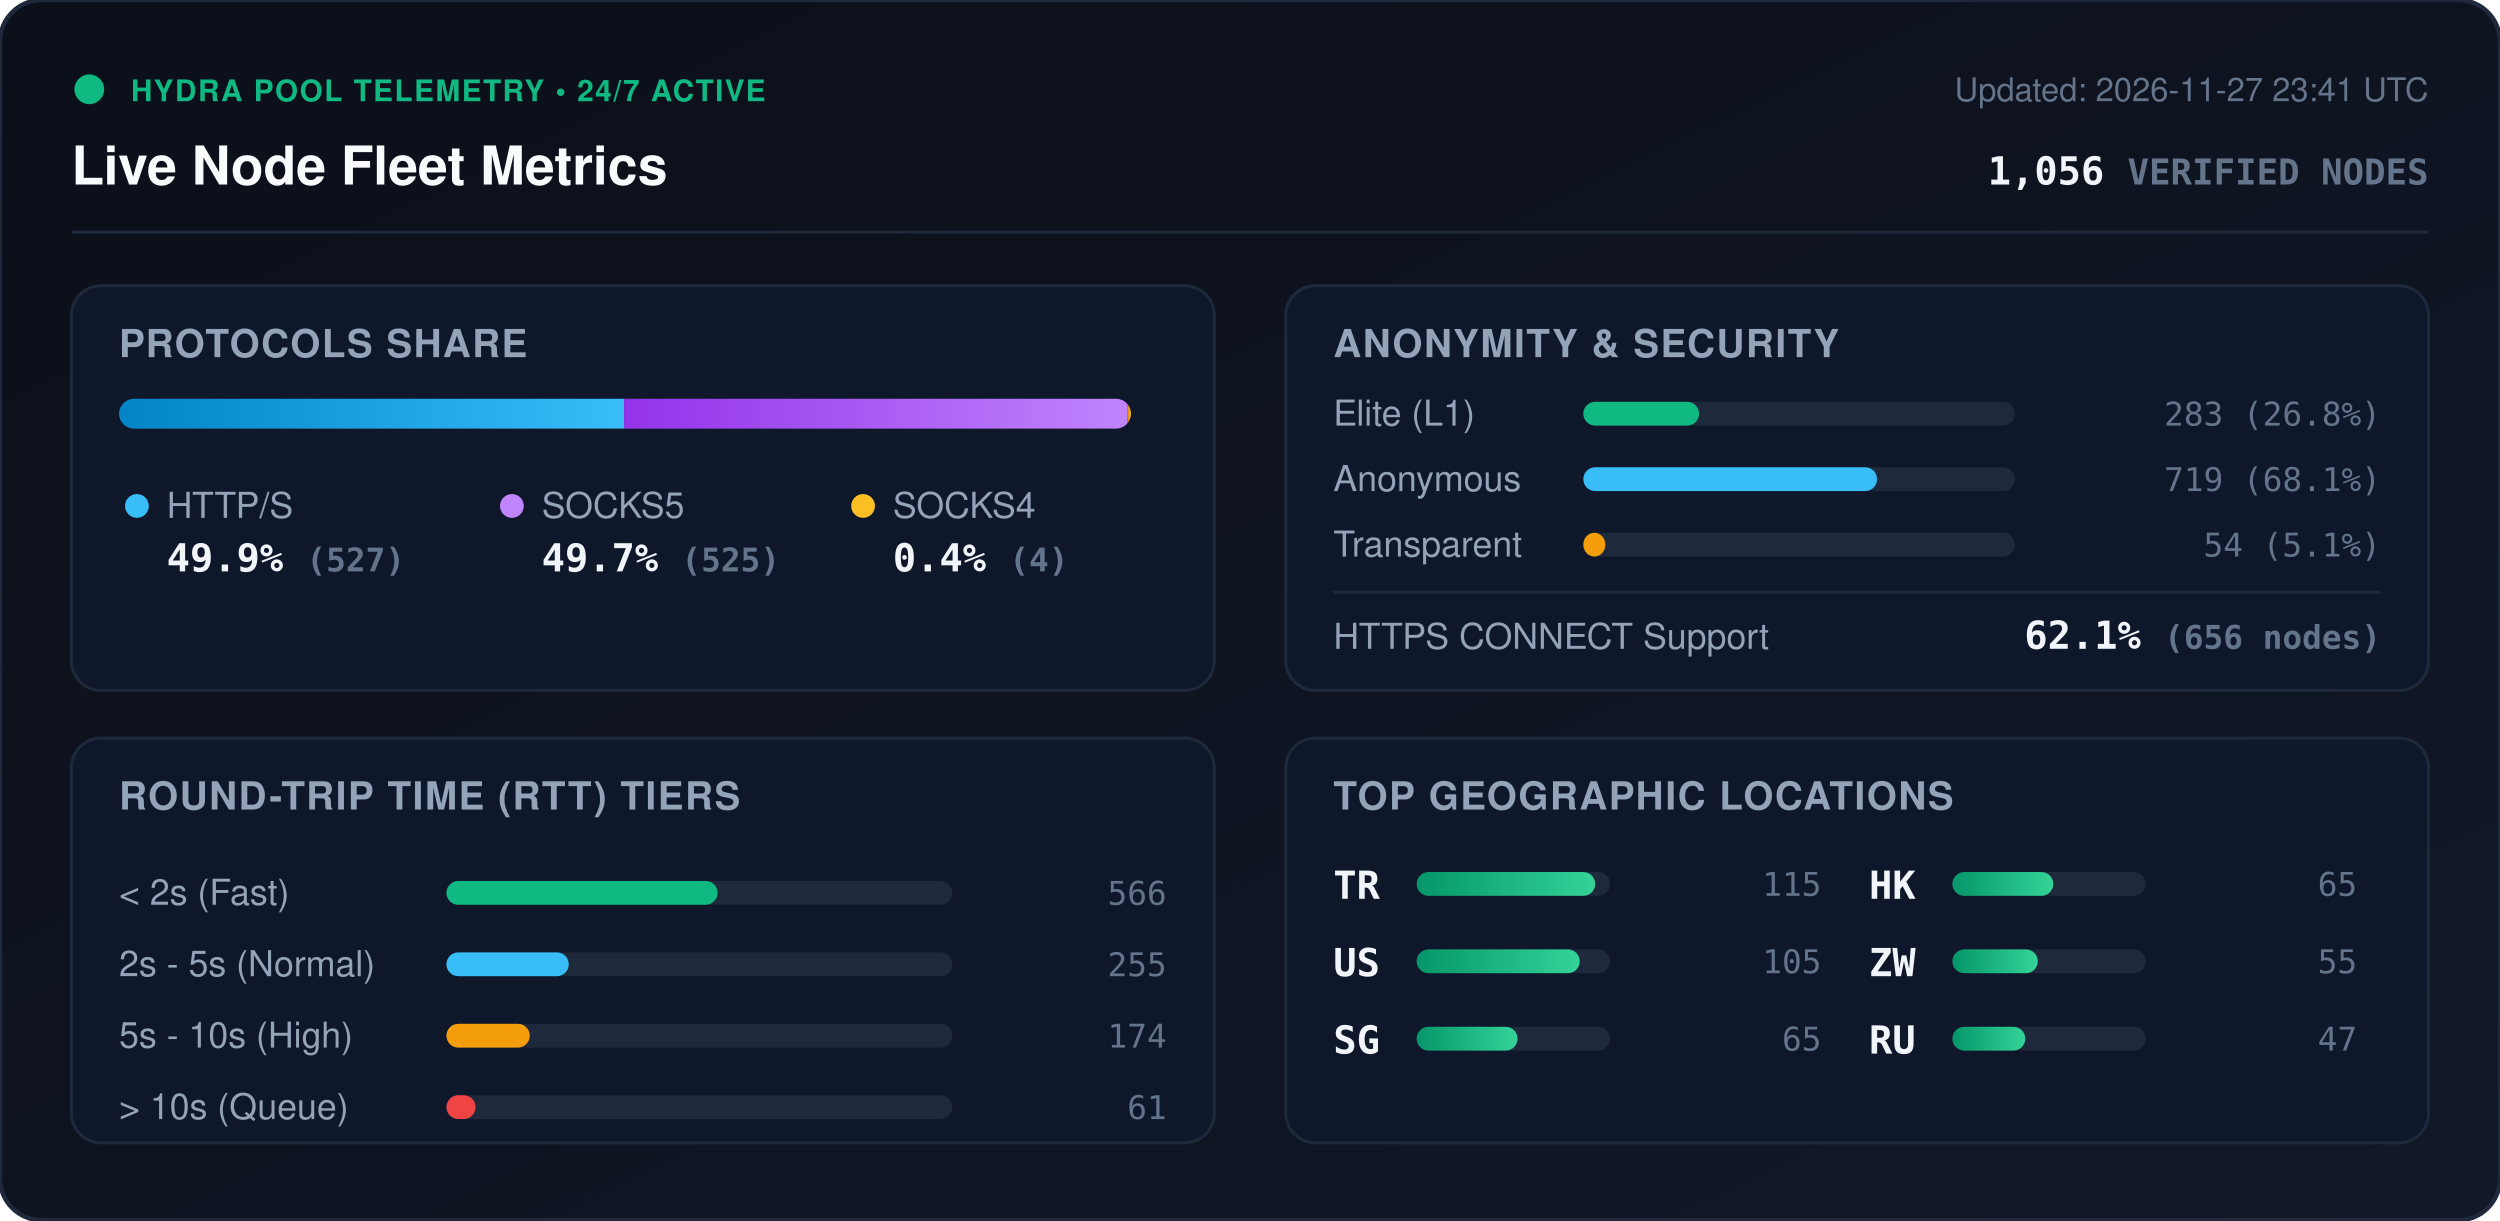
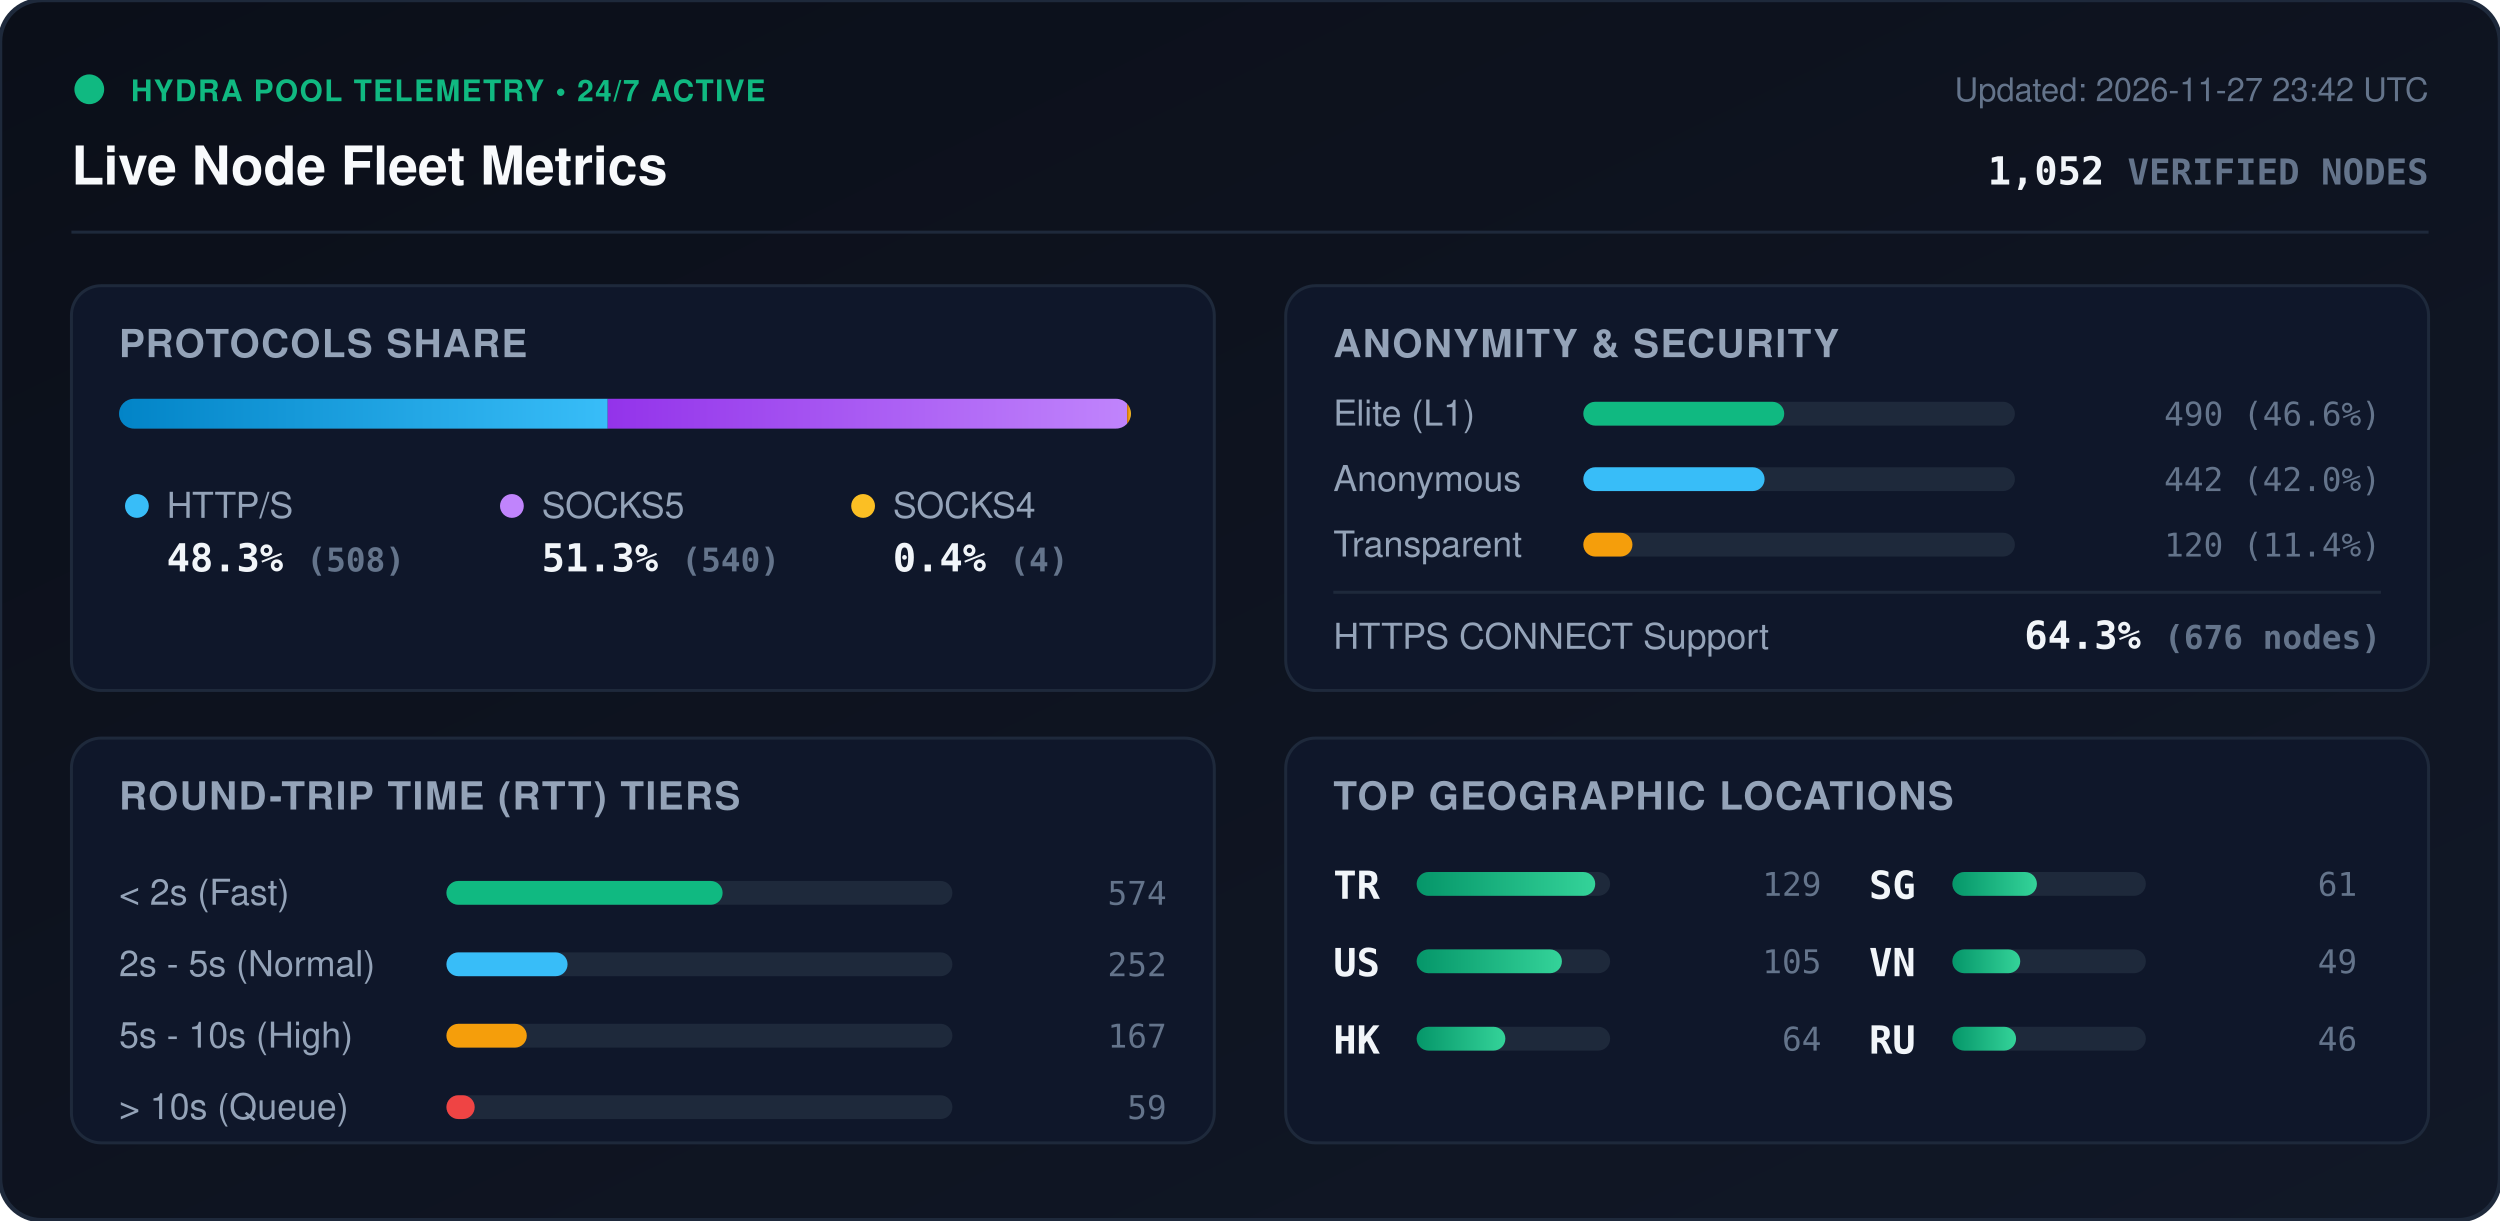
<svg xmlns="http://www.w3.org/2000/svg" viewBox="0 0 840 410" width="840" height="410" style="max-width: 100%; height: auto;">
  <defs>
    <linearGradient id="bg" x1="0%" y1="0%" x2="100%" y2="100%">
      <stop offset="0%" stop-color="#0b0f19" />
      <stop offset="100%" stop-color="#111827" />
    </linearGradient>
    <linearGradient id="bar-http" x1="0%" y1="0%" x2="100%" y2="0%">
      <stop offset="0%" stop-color="#0284c7" />
      <stop offset="100%" stop-color="#38bdf8" />
    </linearGradient>
    <linearGradient id="bar-socks5" x1="0%" y1="0%" x2="100%" y2="0%">
      <stop offset="0%" stop-color="#9333ea" />
      <stop offset="100%" stop-color="#c084fc" />
    </linearGradient>
    <linearGradient id="bar-socks4" x1="0%" y1="0%" x2="100%" y2="0%">
      <stop offset="0%" stop-color="#d97706" />
      <stop offset="100%" stop-color="#fbbf24" />
    </linearGradient>
    <linearGradient id="bar-green" x1="0%" y1="0%" x2="100%" y2="0%">
      <stop offset="0%" stop-color="#059669" />
      <stop offset="100%" stop-color="#34d399" />
    </linearGradient>
    <clipPath id="prog-track-clip">
      <rect width="340.0" height="10" rx="5" />
    </clipPath>
    <style>
      .title { font: 700 18px -apple-system, BlinkMacSystemFont, 'Segoe UI', Helvetica, Arial, sans-serif; fill: #f8fafc; }
      .sub { font: 500 11px -apple-system, BlinkMacSystemFont, 'Segoe UI', Helvetica, Arial, sans-serif; fill: #64748b; }
      .section-hdr { font: 600 13px -apple-system, BlinkMacSystemFont, 'Segoe UI', Helvetica, Arial, sans-serif; fill: #94a3b8; letter-spacing: 0.5px; }
      .metric-val { font: 700 13px -apple-system, BlinkMacSystemFont, 'Segoe UI', Helvetica, Arial, sans-serif; fill: #f1f5f9; }
      .metric-lbl { font: 500 12px -apple-system, BlinkMacSystemFont, 'Segoe UI', Helvetica, Arial, sans-serif; fill: #94a3b8; }
      .badge-txt { font: 700 10px -apple-system, BlinkMacSystemFont, 'Segoe UI', Helvetica, Arial, sans-serif; fill: #10b981; letter-spacing: 0.5px; }
      .mono { font-family: ui-monospace, SFMono-Regular, Menlo, Monaco, Consolas, monospace; }
      .pulse { animation: beacon 2s infinite ease-in-out; }
      @keyframes beacon { 0%, 100% { opacity: 1; } 50% { opacity: 0.35; } }
    </style>
  </defs>
  <rect width="840" height="410" rx="14" fill="url(#bg)" stroke="#1e293b" stroke-width="1.5" />
  <g transform="translate(24, 24)">
    <circle cx="6" cy="6" r="5" fill="#10b981" class="pulse" />
    <text x="20" y="10" class="badge-txt">HYDRA POOL TELEMETRY • 24/7 ACTIVE</text>
    <text x="0" y="38" class="title">Live Node Fleet Metrics</text>
-     <text x="792" y="10" text-anchor="end" class="sub">Updated: 2026-11-27 23:41 UTC</text>
-     <text x="792" y="38" text-anchor="end" class="metric-val mono" fill="#38bdf8">1,056 <tspan font-size="12" fill="#64748b">VERIFIED NODES</tspan>
+     <text x="792" y="10" text-anchor="end" class="sub">Updated: 2026-11-27 23:42 UTC</text>
+     <text x="792" y="38" text-anchor="end" class="metric-val mono" fill="#38bdf8">1,052 <tspan font-size="12" fill="#64748b">VERIFIED NODES</tspan>
    </text>
  </g>
  <line x1="24" y1="78" x2="816" y2="78" stroke="#1e293b" stroke-width="1" />
  <g transform="translate(24, 96)">
    <rect width="384" height="136" rx="10" fill="#0f172a" stroke="#1e293b" />
    <text x="16" y="24" class="section-hdr">PROTOCOLS SHARE</text>
    <g transform="translate(16, 38)">
      <rect width="340.0" height="10" rx="5" fill="#1e293b" />
      <g clip-path="url(#prog-track-clip)">
-         <rect x="0" width="169.7" height="10" fill="url(#bar-http)" />
-         <rect x="169.7" width="169.0" height="10" fill="url(#bar-socks5)" />
+         <rect x="0" width="164.2" height="10" fill="url(#bar-http)" />
+         <rect x="164.2" width="174.5" height="10" fill="url(#bar-socks5)" />
        <rect x="338.7" width="1.3" height="10" fill="url(#bar-socks4)" />
      </g>
    </g>
    <g transform="translate(16, 68)">
      <circle cx="6" cy="6" r="4" fill="#38bdf8" />
      <text x="16" y="10" class="metric-lbl">HTTP/S</text>
-       <text x="16" y="28" class="metric-val mono">49.9% <tspan font-size="11" fill="#64748b">(527)</tspan>
+       <text x="16" y="28" class="metric-val mono">48.3% <tspan font-size="11" fill="#64748b">(508)</tspan>
      </text>
      <circle cx="132" cy="6" r="4" fill="#c084fc" />
      <text x="142" y="10" class="metric-lbl">SOCKS5</text>
-       <text x="142" y="28" class="metric-val mono">49.7% <tspan font-size="11" fill="#64748b">(525)</tspan>
+       <text x="142" y="28" class="metric-val mono">51.3% <tspan font-size="11" fill="#64748b">(540)</tspan>
      </text>
      <circle cx="250" cy="6" r="4" fill="#fbbf24" />
      <text x="260" y="10" class="metric-lbl">SOCKS4</text>
      <text x="260" y="28" class="metric-val mono">0.4% <tspan font-size="11" fill="#64748b">(4)</tspan>
      </text>
    </g>
  </g>
  <g transform="translate(432, 96)">
    <rect width="384" height="136" rx="10" fill="#0f172a" stroke="#1e293b" />
    <text x="16" y="24" class="section-hdr">ANONYMITY &amp; SECURITY</text>
    <text x="16" y="47" class="metric-lbl">Elite (L1)</text>
    <rect x="100" y="39" width="145.0" height="8" rx="4" fill="#1e293b" />
-     <rect x="100" y="39" width="38.9" height="8" rx="4" fill="#10b981" />
-     <text x="368" y="47" text-anchor="end" class="mono sub" fill="#e2e8f0">283 (26.8%)</text>
+     <rect x="100" y="39" width="67.5" height="8" rx="4" fill="#10b981" />
+     <text x="368" y="47" text-anchor="end" class="mono sub" fill="#e2e8f0">490 (46.6%)</text>
    <text x="16" y="69" class="metric-lbl">Anonymous</text>
    <rect x="100" y="61" width="145.0" height="8" rx="4" fill="#1e293b" />
-     <rect x="100" y="61" width="98.7" height="8" rx="4" fill="#38bdf8" />
-     <text x="368" y="69" text-anchor="end" class="mono sub" fill="#e2e8f0">719 (68.1%)</text>
+     <rect x="100" y="61" width="60.9" height="8" rx="4" fill="#38bdf8" />
+     <text x="368" y="69" text-anchor="end" class="mono sub" fill="#e2e8f0">442 (42.0%)</text>
    <text x="16" y="91" class="metric-lbl">Transparent</text>
    <rect x="100" y="83" width="145.0" height="8" rx="4" fill="#1e293b" />
-     <rect x="100" y="83" width="7.4" height="8" rx="4" fill="#f59e0b" />
-     <text x="368" y="91" text-anchor="end" class="mono sub" fill="#e2e8f0">54 (5.1%)</text>
+     <rect x="100" y="83" width="16.5" height="8" rx="4" fill="#f59e0b" />
+     <text x="368" y="91" text-anchor="end" class="mono sub" fill="#e2e8f0">120 (11.4%)</text>
    <line x1="16" y1="103" x2="368" y2="103" stroke="#1e293b" stroke-width="1" />
    <text x="16" y="122" class="metric-lbl">HTTPS CONNECT Support</text>
-     <text x="368" y="122" text-anchor="end" class="metric-val mono" fill="#34d399">62.1% <tspan font-size="11" fill="#64748b">(656 nodes)</tspan>
+     <text x="368" y="122" text-anchor="end" class="metric-val mono" fill="#34d399">64.3% <tspan font-size="11" fill="#64748b">(676 nodes)</tspan>
    </text>
  </g>
  <g transform="translate(24, 248)">
    <rect width="384" height="136" rx="10" fill="#0f172a" stroke="#1e293b" />
    <text x="16" y="24" class="section-hdr">ROUND-TRIP TIME (RTT) TIERS</text>
    <g transform="translate(16, 42)">
      <text x="0" y="14" class="metric-lbl">&lt; 2s (Fast)</text>
      <rect x="110" y="6" width="170" height="8" rx="4" fill="#1e293b" />
-       <rect x="110" y="6" width="91.1" height="8" rx="4" fill="#10b981" />
-       <text x="352" y="14" text-anchor="end" class="mono sub">566</text>
+       <rect x="110" y="6" width="92.8" height="8" rx="4" fill="#10b981" />
+       <text x="352" y="14" text-anchor="end" class="mono sub">574</text>
      <text x="0" y="38" class="metric-lbl">2s - 5s (Normal)</text>
      <rect x="110" y="30" width="170" height="8" rx="4" fill="#1e293b" />
-       <rect x="110" y="30" width="41.1" height="8" rx="4" fill="#38bdf8" />
-       <text x="352" y="38" text-anchor="end" class="mono sub">255</text>
+       <rect x="110" y="30" width="40.7" height="8" rx="4" fill="#38bdf8" />
+       <text x="352" y="38" text-anchor="end" class="mono sub">252</text>
      <text x="0" y="62" class="metric-lbl">5s - 10s (High)</text>
      <rect x="110" y="54" width="170" height="8" rx="4" fill="#1e293b" />
-       <rect x="110" y="54" width="28.0" height="8" rx="4" fill="#f59e0b" />
-       <text x="352" y="62" text-anchor="end" class="mono sub">174</text>
+       <rect x="110" y="54" width="27.0" height="8" rx="4" fill="#f59e0b" />
+       <text x="352" y="62" text-anchor="end" class="mono sub">167</text>
      <text x="0" y="86" class="metric-lbl">&gt; 10s (Queue)</text>
      <rect x="110" y="78" width="170" height="8" rx="4" fill="#1e293b" />
-       <rect x="110" y="78" width="9.8" height="8" rx="4" fill="#ef4444" />
-       <text x="352" y="86" text-anchor="end" class="mono sub">61</text>
+       <rect x="110" y="78" width="9.5" height="8" rx="4" fill="#ef4444" />
+       <text x="352" y="86" text-anchor="end" class="mono sub">59</text>
    </g>
  </g>
  <g transform="translate(432, 248)">
    <rect width="384" height="136" rx="10" fill="#0f172a" stroke="#1e293b" />
    <text x="16" y="24" class="section-hdr">TOP GEOGRAPHIC LOCATIONS</text>
    <g transform="translate(16, 42)">
      <g transform="translate(0, 0)">
        <text x="0" y="12" class="mono metric-val" font-size="12">TR</text>
        <rect x="28" y="3" width="65" height="8" rx="4" fill="#1e293b" />
        <rect x="28" y="3" width="60.0" height="8" rx="4" fill="url(#bar-green)" />
-         <text x="164" y="11" text-anchor="end" class="mono sub">115</text>
+         <text x="164" y="11" text-anchor="end" class="mono sub">129</text>
      </g>
      <g transform="translate(0, 26)">
        <text x="0" y="12" class="mono metric-val" font-size="12">US</text>
        <rect x="28" y="3" width="65" height="8" rx="4" fill="#1e293b" />
-         <rect x="28" y="3" width="54.8" height="8" rx="4" fill="url(#bar-green)" />
+         <rect x="28" y="3" width="48.8" height="8" rx="4" fill="url(#bar-green)" />
        <text x="164" y="11" text-anchor="end" class="mono sub">105</text>
      </g>
      <g transform="translate(0, 52)">
+         <text x="0" y="12" class="mono metric-val" font-size="12">HK</text>
+         <rect x="28" y="3" width="65" height="8" rx="4" fill="#1e293b" />
+         <rect x="28" y="3" width="29.8" height="8" rx="4" fill="url(#bar-green)" />
+         <text x="164" y="11" text-anchor="end" class="mono sub">64</text>
+       </g>
+       <g transform="translate(180, 0)">
        <text x="0" y="12" class="mono metric-val" font-size="12">SG</text>
        <rect x="28" y="3" width="65" height="8" rx="4" fill="#1e293b" />
-         <rect x="28" y="3" width="33.9" height="8" rx="4" fill="url(#bar-green)" />
-         <text x="164" y="11" text-anchor="end" class="mono sub">65</text>
-       </g>
-       <g transform="translate(180, 0)">
-         <text x="0" y="12" class="mono metric-val" font-size="12">HK</text>
-         <rect x="28" y="3" width="65" height="8" rx="4" fill="#1e293b" />
-         <rect x="28" y="3" width="33.9" height="8" rx="4" fill="url(#bar-green)" />
-         <text x="164" y="11" text-anchor="end" class="mono sub">65</text>
+         <rect x="28" y="3" width="28.4" height="8" rx="4" fill="url(#bar-green)" />
+         <text x="164" y="11" text-anchor="end" class="mono sub">61</text>
      </g>
      <g transform="translate(180, 26)">
-         <text x="0" y="12" class="mono metric-val" font-size="12">ZW</text>
+         <text x="0" y="12" class="mono metric-val" font-size="12">VN</text>
        <rect x="28" y="3" width="65" height="8" rx="4" fill="#1e293b" />
-         <rect x="28" y="3" width="28.7" height="8" rx="4" fill="url(#bar-green)" />
-         <text x="164" y="11" text-anchor="end" class="mono sub">55</text>
+         <rect x="28" y="3" width="22.8" height="8" rx="4" fill="url(#bar-green)" />
+         <text x="164" y="11" text-anchor="end" class="mono sub">49</text>
      </g>
      <g transform="translate(180, 52)">
        <text x="0" y="12" class="mono metric-val" font-size="12">RU</text>
        <rect x="28" y="3" width="65" height="8" rx="4" fill="#1e293b" />
-         <rect x="28" y="3" width="24.5" height="8" rx="4" fill="url(#bar-green)" />
-         <text x="164" y="11" text-anchor="end" class="mono sub">47</text>
+         <rect x="28" y="3" width="21.4" height="8" rx="4" fill="url(#bar-green)" />
+         <text x="164" y="11" text-anchor="end" class="mono sub">46</text>
      </g>
    </g>
  </g>
</svg>
